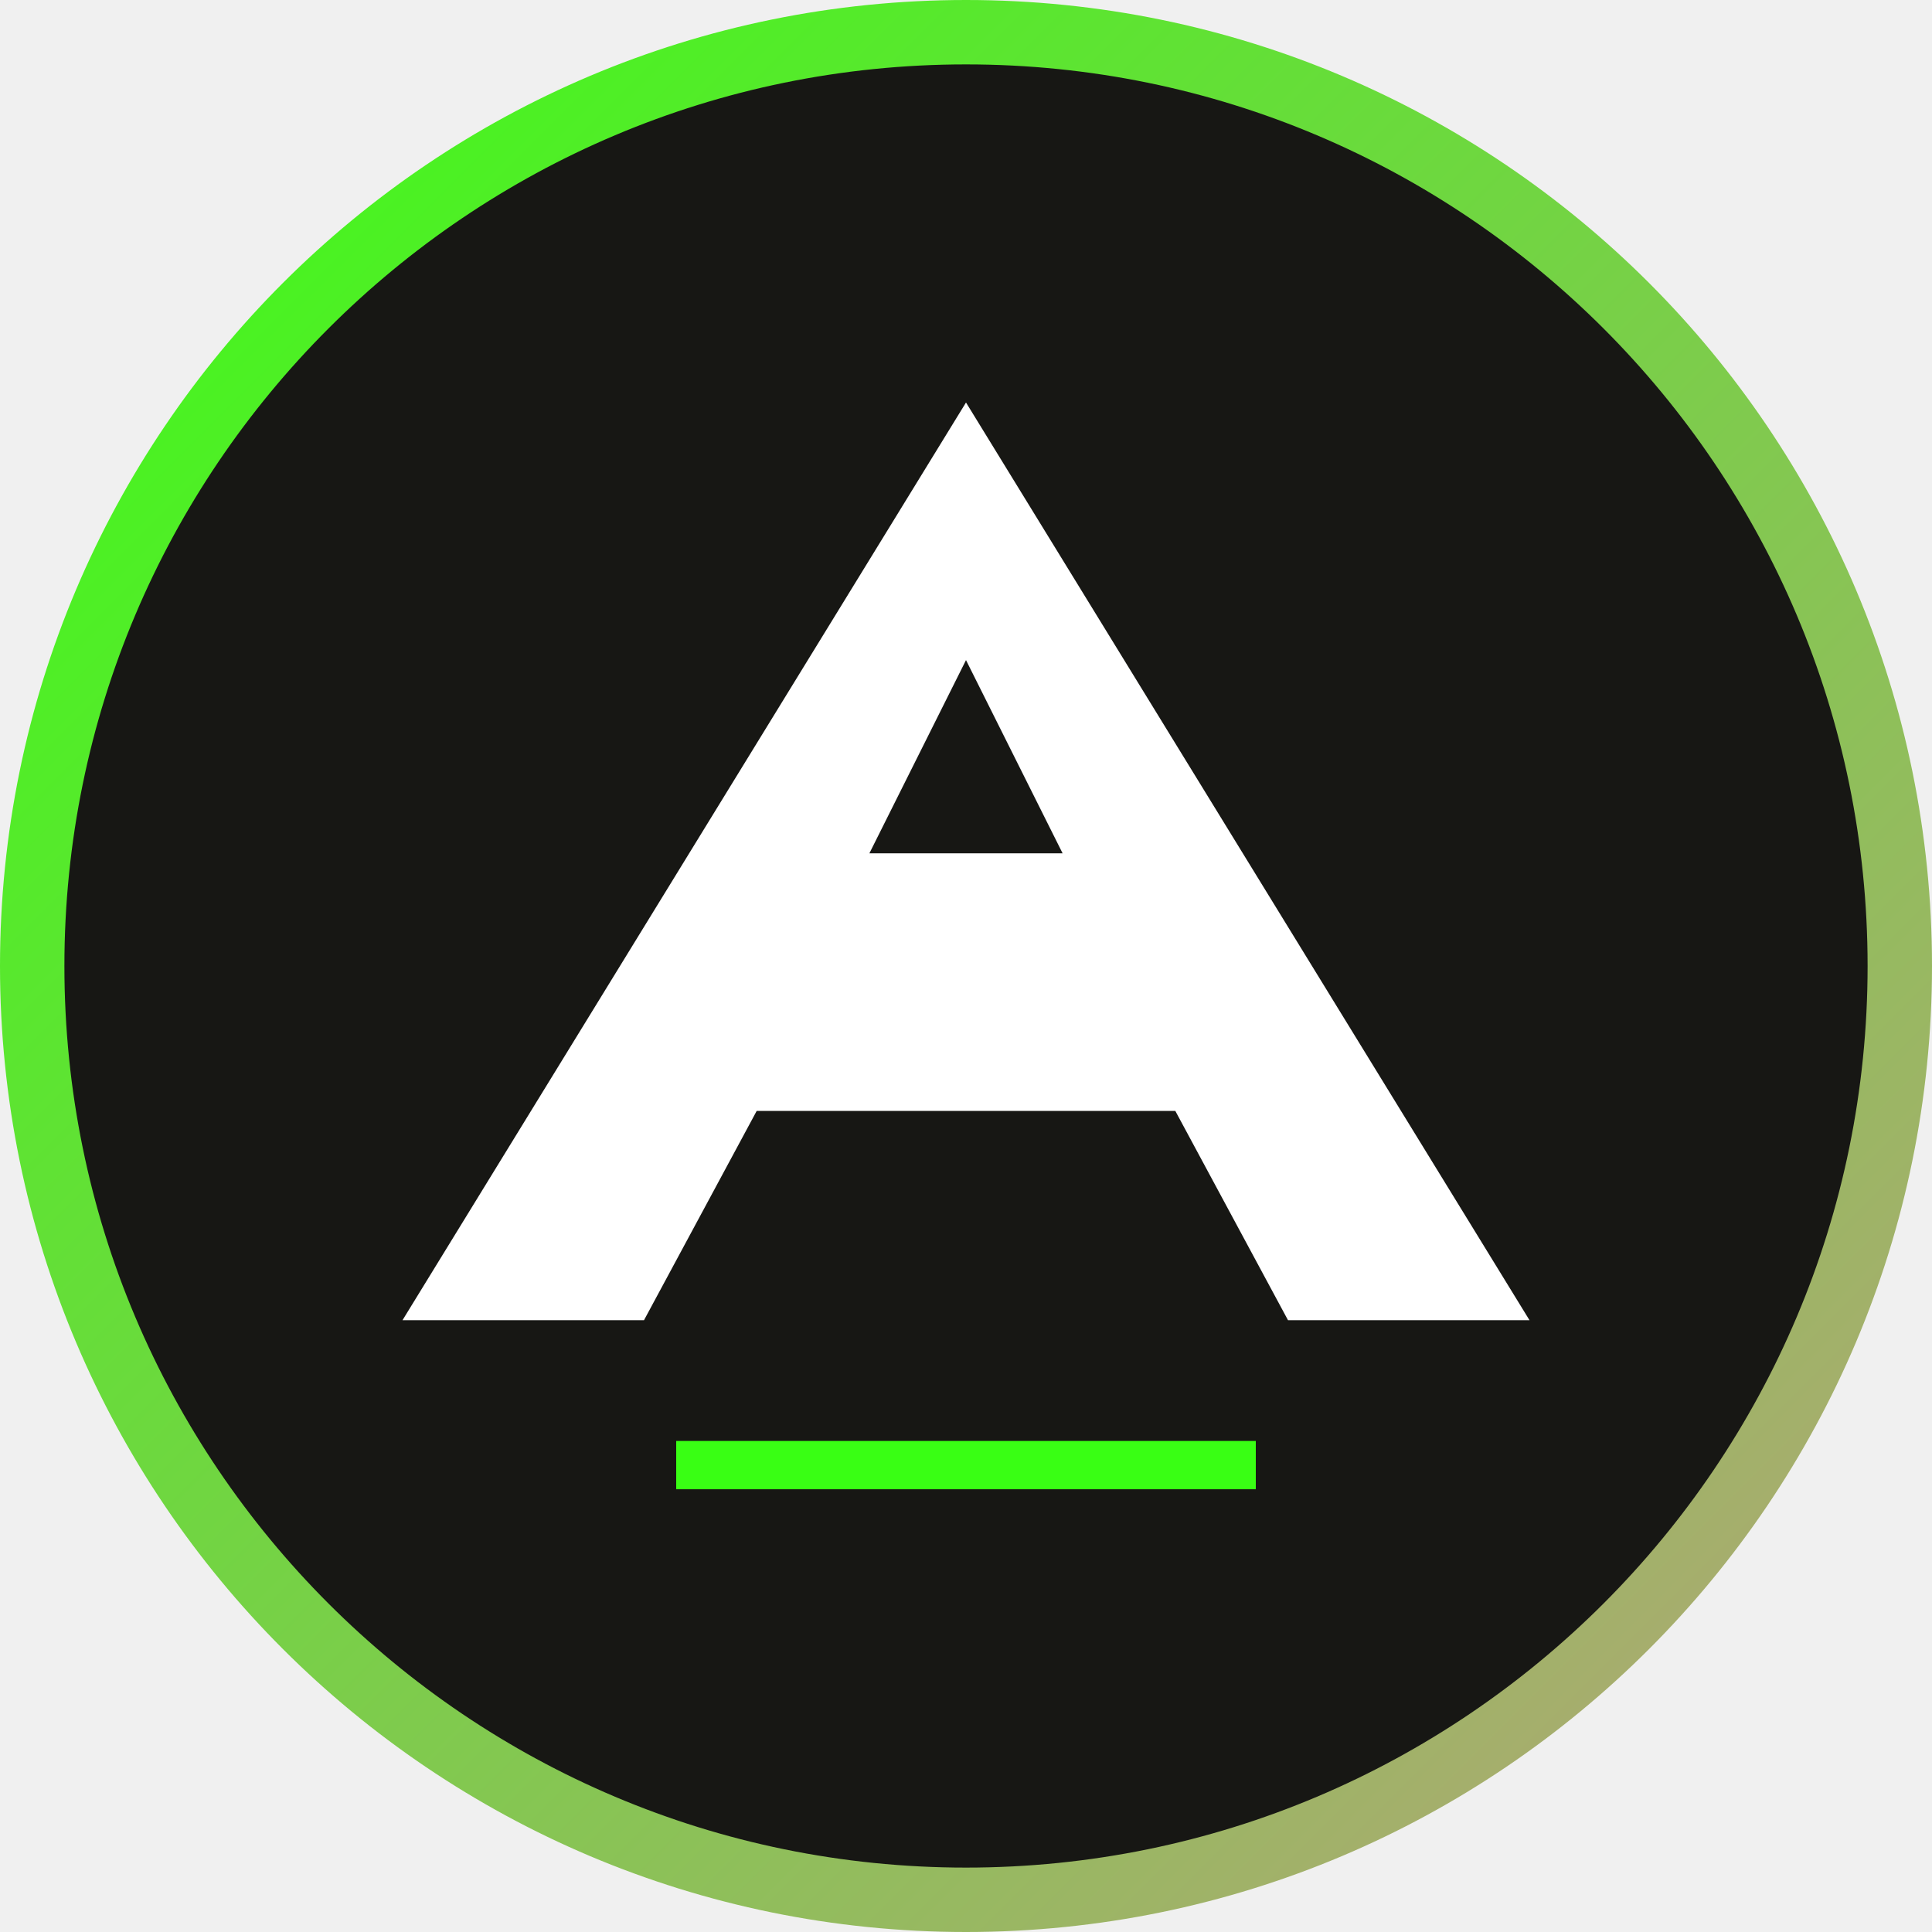
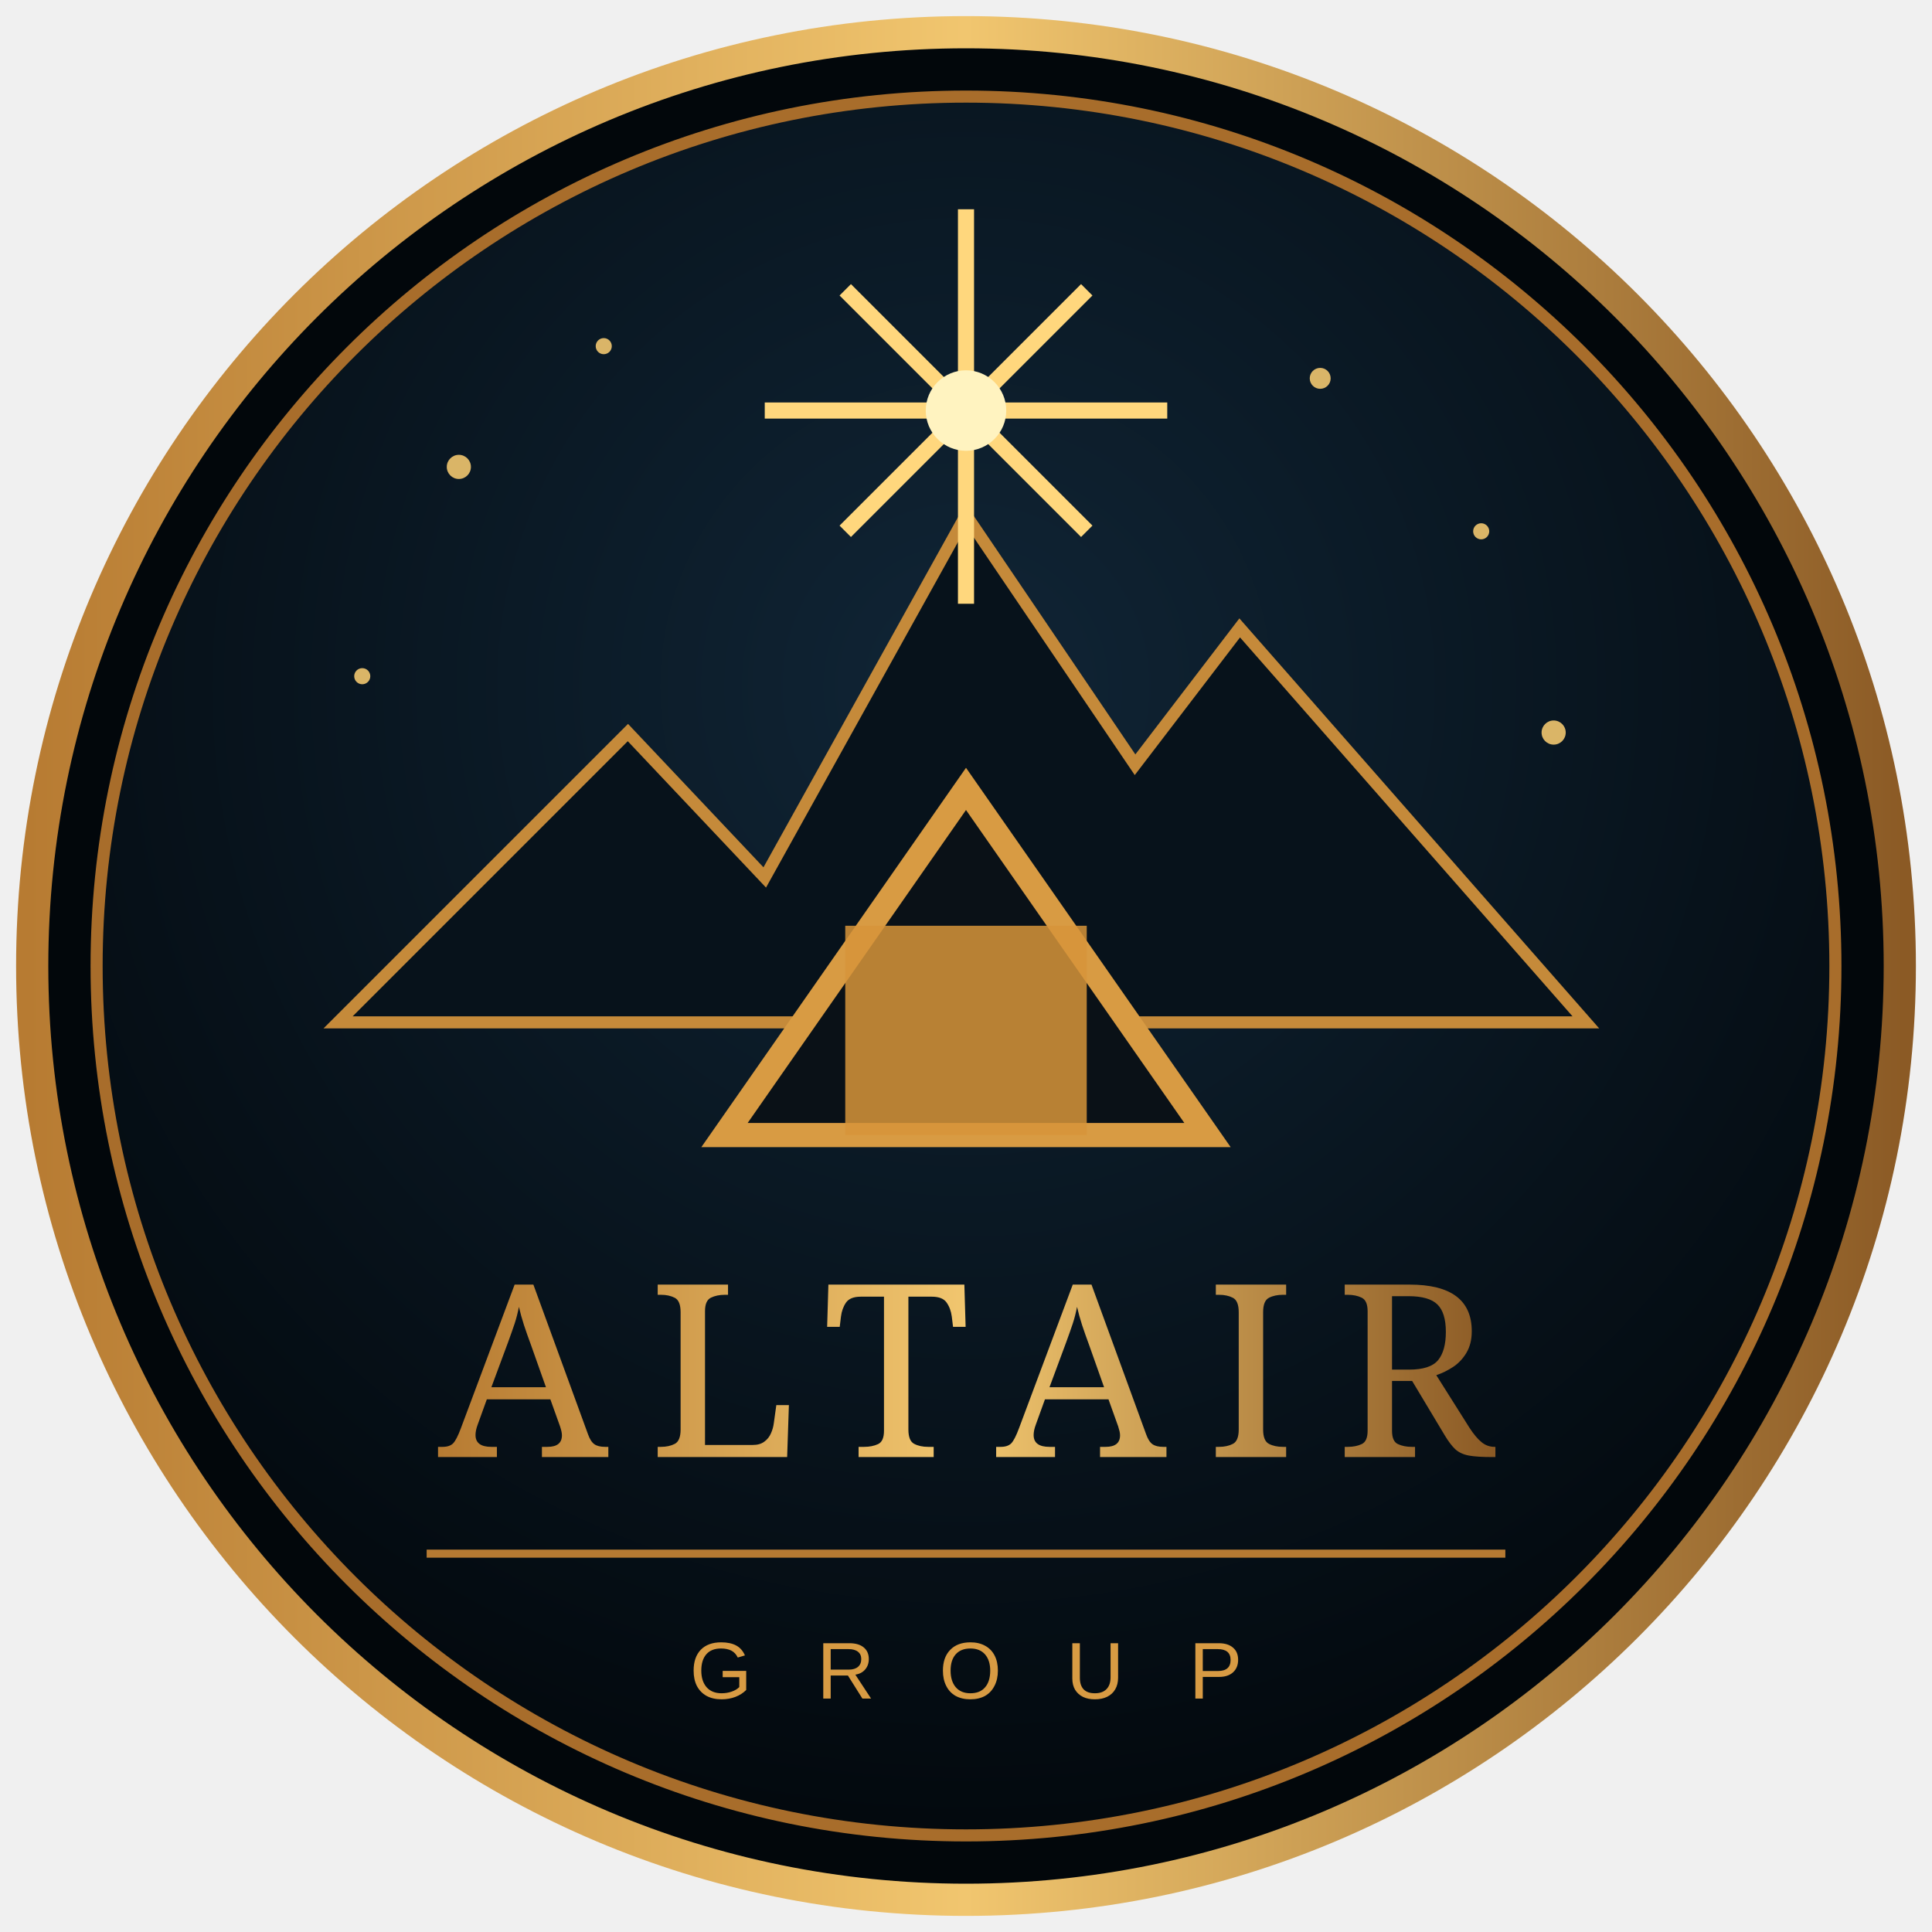
- <svg xmlns="http://www.w3.org/2000/svg" viewBox="0 0 120 120">
+ <svg xmlns="http://www.w3.org/2000/svg" viewBox="0 0 240 240">
  <defs>
-     <linearGradient id="g" x1="0" y1="0" x2="1" y2="1">
-       <stop stop-color="#39ff14" />
-       <stop offset="1" stop-color="#b7a17b" />
+     <radialGradient id="bg" cx="50%" cy="34%" r="70%">
+       <stop stop-color="#102536" />
+       <stop offset="1" stop-color="#02070b" />
+     </radialGradient>
+     <linearGradient id="g" x1="0" x2="1">
+       <stop stop-color="#b77b32" />
+       <stop offset=".5" stop-color="#f1c66f" />
+       <stop offset="1" stop-color="#8b5a25" />
    </linearGradient>
  </defs>
-   <circle cx="60" cy="60" r="58" fill="#171714" stroke="url(#g)" stroke-width="4" />
-   <path d="M25 82 60 25l35 57H80l-7-13H47l-7 13H25Zm29-29h12l-6-12-6 12Z" fill="#fff" />
-   <path d="M42 91h36" stroke="#39ff14" stroke-width="3" />
+   <circle cx="120" cy="120" r="116" fill="#02070b" stroke="url(#g)" stroke-width="4" />
+   <circle cx="120" cy="120" r="108" fill="url(#bg)" stroke="#a86d2b" stroke-width="1.5" />
+   <g fill="#f1c66f" opacity=".9">
+     <circle cx="57" cy="58" r="1.5" />
+     <circle cx="75" cy="43" r="1" />
+     <circle cx="164" cy="47" r="1.3" />
+     <circle cx="184" cy="66" r="1" />
+     <circle cx="45" cy="84" r="1" />
+     <circle cx="193" cy="91" r="1.5" />
+   </g>
+   <path d="M42 127 78 91l17 18 25-45 21 31 13-17 43 49z" fill="#07121b" stroke="#c58a3a" stroke-width="1.5" />
+   <path d="M90 141h60l-30-43z" fill="#0a1117" stroke="#d89b43" stroke-width="3" />
+   <path d="M105 141v-26h30v26" fill="#d79439" opacity=".85" />
+   <path d="M120 26v49M95 51h50M105 36l30 30M135 36l-30 30" stroke="#ffd77d" stroke-width="2" />
+   <circle cx="120" cy="51" r="5" fill="#fff3c0" />
+   <text x="120" y="181" text-anchor="middle" font-family="Georgia,serif" font-size="30" letter-spacing="5" fill="url(#g)">ALTAIR</text>
+   <path d="M53 193h134" stroke="#b67a32" />
+   <text x="120" y="211" text-anchor="middle" font-family="Arial,sans-serif" font-size="10" letter-spacing="8" fill="#d89b43">GROUP</text>
</svg>
